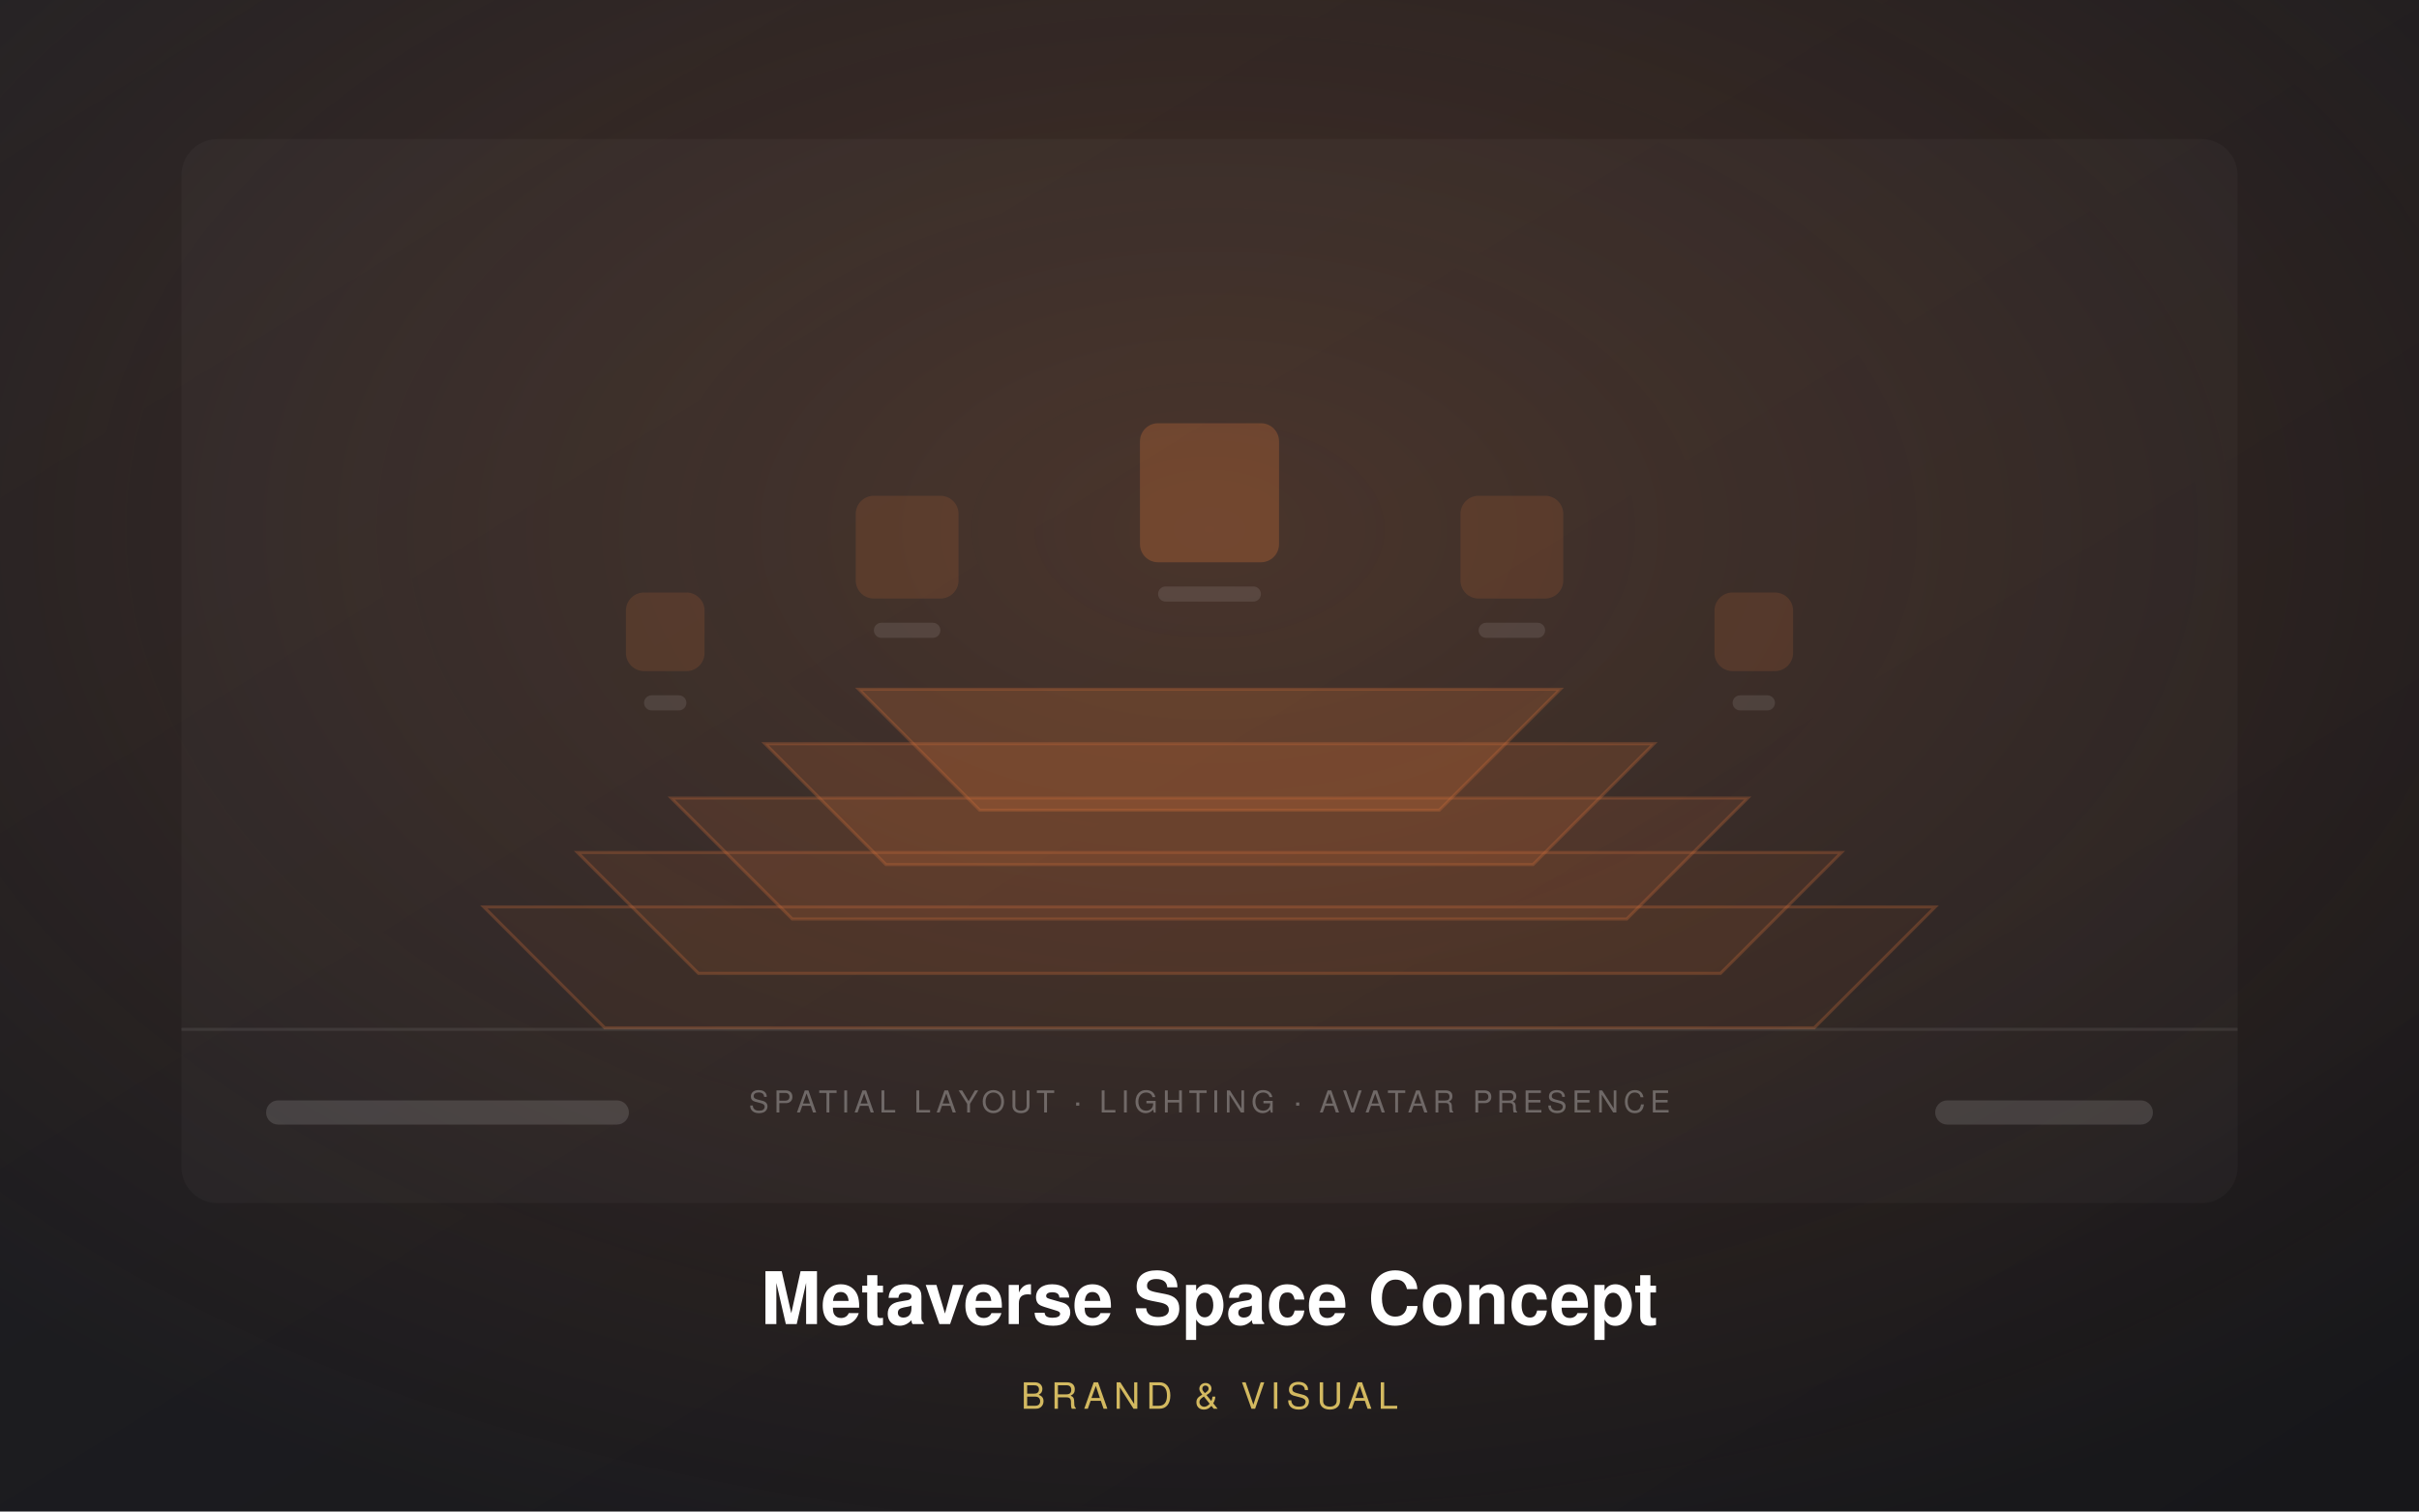
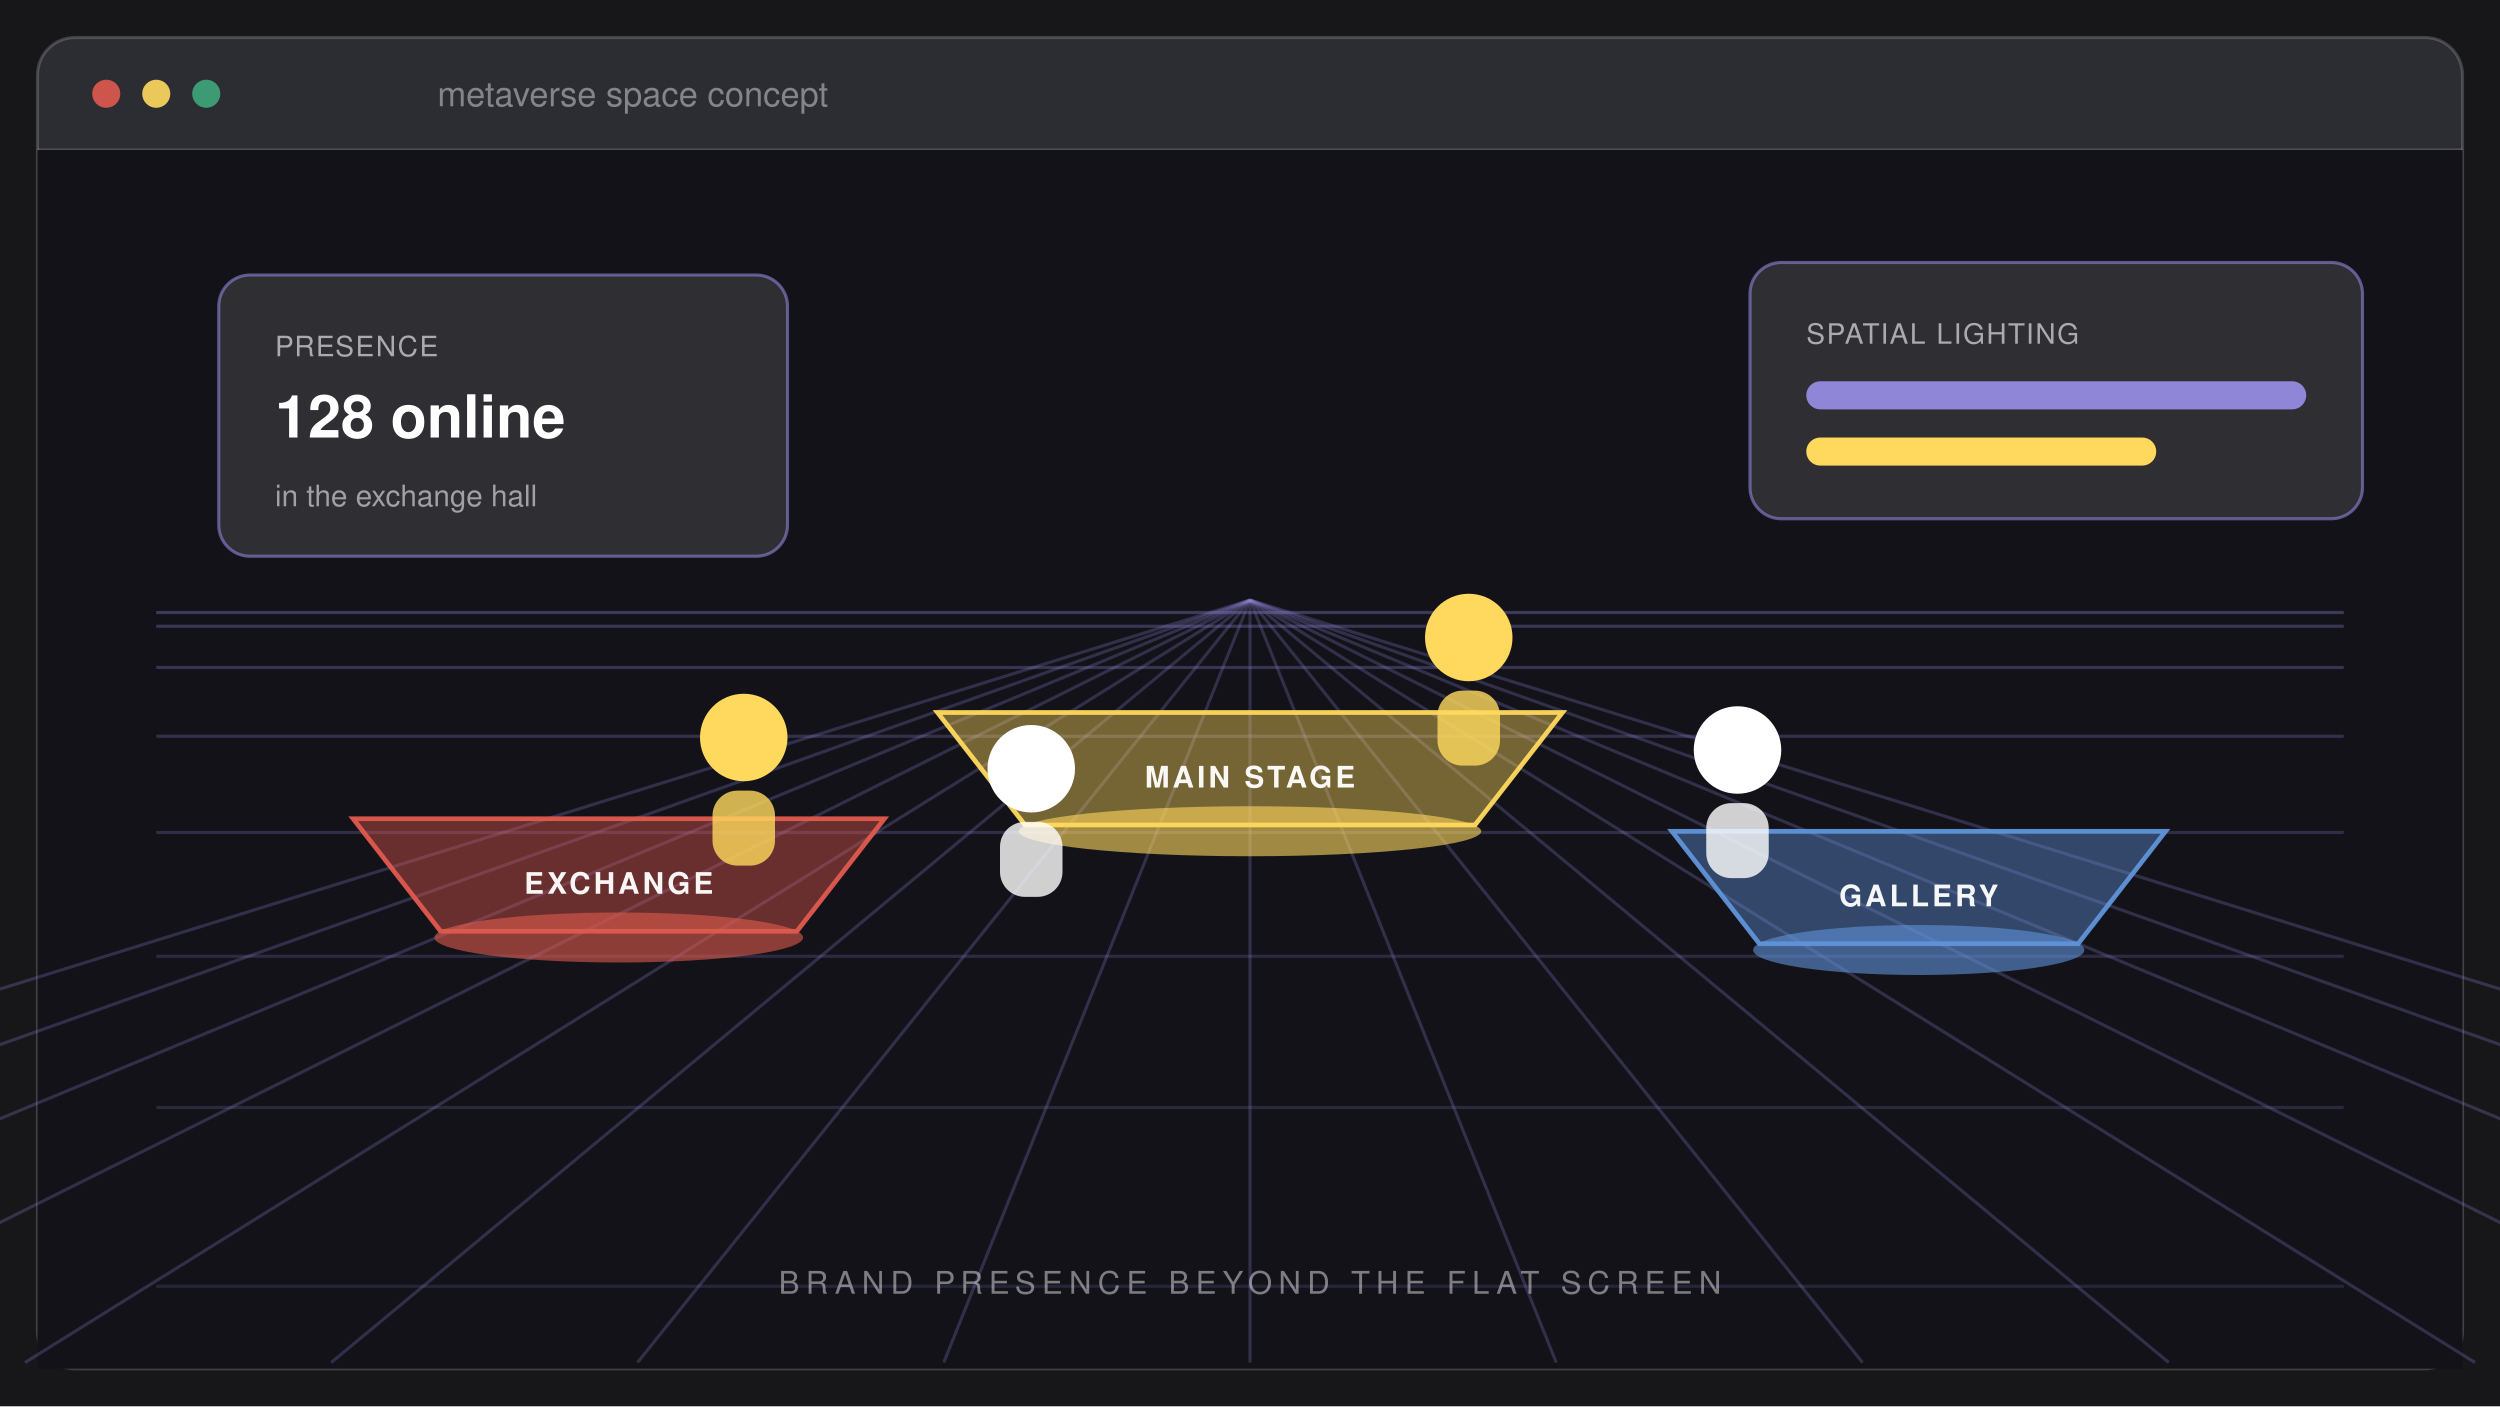
- <svg xmlns="http://www.w3.org/2000/svg" viewBox="0 0 800 500" width="800" height="500" role="img">
-   <defs>
-     <linearGradient id="bg" x1="0" y1="0" x2="1" y2="1">
-       <stop offset="0%" stop-color="#202024" />
-       <stop offset="100%" stop-color="#17171a" />
-     </linearGradient>
-     <radialGradient id="glow" cx="0.5" cy="0.35" r="0.72">
-       <stop offset="0%" stop-color="#d4713a" stop-opacity="0.22" />
-       <stop offset="100%" stop-color="#d4713a" stop-opacity="0" />
-     </radialGradient>
-   </defs>
-   <rect width="800" height="500" fill="url(#bg)" />
-   <rect width="800" height="500" fill="url(#glow)" />
-   <rect x="60" y="46" width="680" height="352" rx="12" fill="#ffffff" fill-opacity="0.03" />
-   <polygon points="160,300 640,300 600,340 200,340" fill="#d4713a" fill-opacity="0.05" stroke="#d4713a" stroke-opacity="0.28" />
-   <polygon points="191,282 609,282 569,322 231,322" fill="#d4713a" fill-opacity="0.095" stroke="#d4713a" stroke-opacity="0.28" />
-   <polygon points="222,264 578,264 538,304 262,304" fill="#d4713a" fill-opacity="0.14" stroke="#d4713a" stroke-opacity="0.28" />
-   <polygon points="253,246 547,246 507,286 293,286" fill="#d4713a" fill-opacity="0.185" stroke="#d4713a" stroke-opacity="0.28" />
-   <polygon points="284,228 516,228 476,268 324,268" fill="#d4713a" fill-opacity="0.23" stroke="#d4713a" stroke-opacity="0.28" />
-   <rect x="207" y="196" width="26" height="26" rx="6" fill="#d4713a" fill-opacity="0.16" />
-   <rect x="213" y="230" width="14" height="5" rx="2.5" fill="#ffffff" fill-opacity="0.1" />
-   <rect x="283" y="164" width="34" height="34" rx="6" fill="#d4713a" fill-opacity="0.16" />
-   <rect x="289" y="206" width="22" height="5" rx="2.5" fill="#ffffff" fill-opacity="0.1" />
-   <rect x="377" y="140" width="46" height="46" rx="6" fill="#d4713a" fill-opacity="0.3" />
-   <rect x="383" y="194" width="34" height="5" rx="2.5" fill="#ffffff" fill-opacity="0.1" />
-   <rect x="483" y="164" width="34" height="34" rx="6" fill="#d4713a" fill-opacity="0.16" />
-   <rect x="489" y="206" width="22" height="5" rx="2.5" fill="#ffffff" fill-opacity="0.1" />
-   <rect x="567" y="196" width="26" height="26" rx="6" fill="#d4713a" fill-opacity="0.16" />
-   <rect x="573" y="230" width="14" height="5" rx="2.5" fill="#ffffff" fill-opacity="0.1" />
-   <rect x="60" y="340" width="680" height="1" rx="0" fill="#ffffff" fill-opacity="0.08" />
-   <rect x="88" y="364" width="120" height="8" rx="4" fill="#ffffff" fill-opacity="0.13" />
-   <rect x="640" y="364" width="72" height="8" rx="4" fill="#ffffff" fill-opacity="0.13" />
-   <text x="400" y="368" text-anchor="middle" font-family="Helvetica, Arial, sans-serif" font-size="10" font-weight="400" fill="#ffffff" fill-opacity="0.3" letter-spacing="1.6">SPATIAL  LAYOUT  ·  LIGHTING  ·  AVATAR  PRESENCE</text>
-   <text x="400" y="438" text-anchor="middle" font-family="Helvetica, Arial, sans-serif" font-size="24" font-weight="600" fill="#ffffff" fill-opacity="1" letter-spacing="0">Metaverse Space Concept</text>
-   <text x="400" y="466" text-anchor="middle" font-family="Helvetica, Arial, sans-serif" font-size="12" font-weight="400" fill="#ffe071" fill-opacity="0.8" letter-spacing="2">BRAND &amp; VISUAL</text>
+ <svg xmlns="http://www.w3.org/2000/svg" viewBox="0 0 800 450" width="800" height="450" role="img" aria-label="proj-metaverse">
+   <rect width="800" height="450" fill="#17171a" />
+   <rect x="12" y="12" width="776" height="426" rx="12" fill="#2c2c33" fill-opacity="1" stroke="#ffffff" stroke-opacity="0.18" stroke-width="1" />
+   <line x1="12" y1="48" x2="788" y2="48" stroke="#ffffff" stroke-opacity="0.16" stroke-width="1" />
+   <circle cx="34" cy="30" r="4.5" fill="#e05a4e" fill-opacity="0.9" />
+   <circle cx="50" cy="30" r="4.5" fill="#ffd95e" fill-opacity="0.9" />
+   <circle cx="66" cy="30" r="4.5" fill="#3fa87b" fill-opacity="0.9" />
+   <text x="140" y="34" text-anchor="start" font-family="Helvetica, Arial, sans-serif" font-size="11" font-weight="400" fill="#ffffff" fill-opacity="0.42" letter-spacing="0">metaverse space concept</text>
+   <rect x="12" y="48" width="776" height="390" rx="0" fill="#121218" fill-opacity="1" />
+   <line x1="50" y1="196.0" x2="750" y2="196.0" stroke="#9086d8" stroke-opacity="0.34" stroke-width="1" />
+   <line x1="50" y1="200.4" x2="750" y2="200.4" stroke="#9086d8" stroke-opacity="0.315" stroke-width="1" />
+   <line x1="50" y1="213.6" x2="750" y2="213.6" stroke="#9086d8" stroke-opacity="0.29" stroke-width="1" />
+   <line x1="50" y1="235.6" x2="750" y2="235.6" stroke="#9086d8" stroke-opacity="0.265" stroke-width="1" />
+   <line x1="50" y1="266.4" x2="750" y2="266.4" stroke="#9086d8" stroke-opacity="0.24" stroke-width="1" />
+   <line x1="50" y1="306.0" x2="750" y2="306.0" stroke="#9086d8" stroke-opacity="0.215" stroke-width="1" />
+   <line x1="50" y1="354.4" x2="750" y2="354.4" stroke="#9086d8" stroke-opacity="0.19" stroke-width="1" />
+   <line x1="50" y1="411.6" x2="750" y2="411.6" stroke="#9086d8" stroke-opacity="0.165" stroke-width="1" />
+   <line x1="50" y1="477.6" x2="750" y2="477.6" stroke="#9086d8" stroke-opacity="0.14" stroke-width="1" />
+   <line x1="400" y1="192" x2="-384" y2="436" stroke="#9086d8" stroke-opacity="0.26" stroke-width="1" />
+   <line x1="400" y1="192" x2="-286" y2="436" stroke="#9086d8" stroke-opacity="0.26" stroke-width="1" />
+   <line x1="400" y1="192" x2="-188" y2="436" stroke="#9086d8" stroke-opacity="0.26" stroke-width="1" />
+   <line x1="400" y1="192" x2="-90" y2="436" stroke="#9086d8" stroke-opacity="0.26" stroke-width="1" />
+   <line x1="400" y1="192" x2="8" y2="436" stroke="#9086d8" stroke-opacity="0.26" stroke-width="1" />
+   <line x1="400" y1="192" x2="106" y2="436" stroke="#9086d8" stroke-opacity="0.26" stroke-width="1" />
+   <line x1="400" y1="192" x2="204" y2="436" stroke="#9086d8" stroke-opacity="0.26" stroke-width="1" />
+   <line x1="400" y1="192" x2="302" y2="436" stroke="#9086d8" stroke-opacity="0.26" stroke-width="1" />
+   <line x1="400" y1="192" x2="400" y2="436" stroke="#9086d8" stroke-opacity="0.26" stroke-width="1" />
+   <line x1="400" y1="192" x2="498" y2="436" stroke="#9086d8" stroke-opacity="0.26" stroke-width="1" />
+   <line x1="400" y1="192" x2="596" y2="436" stroke="#9086d8" stroke-opacity="0.26" stroke-width="1" />
+   <line x1="400" y1="192" x2="694" y2="436" stroke="#9086d8" stroke-opacity="0.26" stroke-width="1" />
+   <line x1="400" y1="192" x2="792" y2="436" stroke="#9086d8" stroke-opacity="0.26" stroke-width="1" />
+   <line x1="400" y1="192" x2="890" y2="436" stroke="#9086d8" stroke-opacity="0.26" stroke-width="1" />
+   <line x1="400" y1="192" x2="988" y2="436" stroke="#9086d8" stroke-opacity="0.26" stroke-width="1" />
+   <line x1="400" y1="192" x2="1086" y2="436" stroke="#9086d8" stroke-opacity="0.26" stroke-width="1" />
+   <line x1="400" y1="192" x2="1184" y2="436" stroke="#9086d8" stroke-opacity="0.26" stroke-width="1" />
+   <polygon points="113,262 283,262 255,298 141,298" fill="#e05a4e" fill-opacity="0.42" stroke="#e05a4e" stroke-opacity="0.95" stroke-width="1.5" />
+   <ellipse cx="198" cy="300" rx="59" ry="8" fill="#e05a4e" fill-opacity="0.6" />
+   <text x="198" y="286" text-anchor="middle" font-family="Helvetica, Arial, sans-serif" font-size="9.5" font-weight="600" fill="#ffffff" fill-opacity="0.95" letter-spacing="1">EXCHANGE</text>
+   <polygon points="300,228 500,228 472,264 328,264" fill="#ffd95e" fill-opacity="0.42" stroke="#ffd95e" stroke-opacity="0.95" stroke-width="1.5" />
+   <ellipse cx="400" cy="266" rx="74" ry="8" fill="#ffd95e" fill-opacity="0.6" />
+   <text x="400" y="252" text-anchor="middle" font-family="Helvetica, Arial, sans-serif" font-size="9.5" font-weight="600" fill="#ffffff" fill-opacity="0.95" letter-spacing="1">MAIN STAGE</text>
+   <polygon points="535,266 693,266 665,302 563,302" fill="#5f93d8" fill-opacity="0.42" stroke="#5f93d8" stroke-opacity="0.95" stroke-width="1.5" />
+   <ellipse cx="614" cy="304" rx="53" ry="8" fill="#5f93d8" fill-opacity="0.6" />
+   <text x="614" y="290" text-anchor="middle" font-family="Helvetica, Arial, sans-serif" font-size="9.5" font-weight="600" fill="#ffffff" fill-opacity="0.95" letter-spacing="1">GALLERY</text>
+   <circle cx="238" cy="236" r="14" fill="#ffd95e" fill-opacity="1" />
+   <rect x="228" y="253" width="20" height="24" rx="8" fill="#ffd95e" fill-opacity="0.8" />
+   <circle cx="330" cy="246" r="14" fill="#ffffff" fill-opacity="1" />
+   <rect x="320" y="263" width="20" height="24" rx="8" fill="#ffffff" fill-opacity="0.8" />
+   <circle cx="470" cy="204" r="14" fill="#ffd95e" fill-opacity="1" />
+   <rect x="460" y="221" width="20" height="24" rx="8" fill="#ffd95e" fill-opacity="0.8" />
+   <circle cx="556" cy="240" r="14" fill="#ffffff" fill-opacity="1" />
+   <rect x="546" y="257" width="20" height="24" rx="8" fill="#ffffff" fill-opacity="0.8" />
+   <rect x="70" y="88" width="182" height="90" rx="10" fill="#ffffff" fill-opacity="0.12" stroke="#9086d8" stroke-opacity="0.6" stroke-width="1" />
+   <text x="88" y="114" text-anchor="start" font-family="Helvetica, Arial, sans-serif" font-size="9" font-weight="400" fill="#ffffff" fill-opacity="0.6" letter-spacing="0.5">PRESENCE</text>
+   <text x="88" y="140" text-anchor="start" font-family="Helvetica, Arial, sans-serif" font-size="19" font-weight="600" fill="#ffffff" fill-opacity="1" letter-spacing="0">128 online</text>
+   <text x="88" y="162" text-anchor="start" font-family="Helvetica, Arial, sans-serif" font-size="9.5" font-weight="400" fill="#ffffff" fill-opacity="0.55" letter-spacing="0">in the exchange hall</text>
+   <rect x="560" y="84" width="196" height="82" rx="10" fill="#ffffff" fill-opacity="0.12" stroke="#9086d8" stroke-opacity="0.6" stroke-width="1" />
+   <text x="578" y="110" text-anchor="start" font-family="Helvetica, Arial, sans-serif" font-size="9" font-weight="400" fill="#ffffff" fill-opacity="0.6" letter-spacing="0.5">SPATIAL LIGHTING</text>
+   <rect x="578" y="122" width="160" height="9" rx="4.5" fill="#9086d8" fill-opacity="1" />
+   <rect x="578" y="140" width="112" height="9" rx="4.5" fill="#ffd95e" fill-opacity="1" />
+   <text x="400" y="414" text-anchor="middle" font-family="Helvetica, Arial, sans-serif" font-size="10" font-weight="400" fill="#ffffff" fill-opacity="0.45" letter-spacing="2">BRAND PRESENCE BEYOND THE FLAT SCREEN</text>
</svg>
